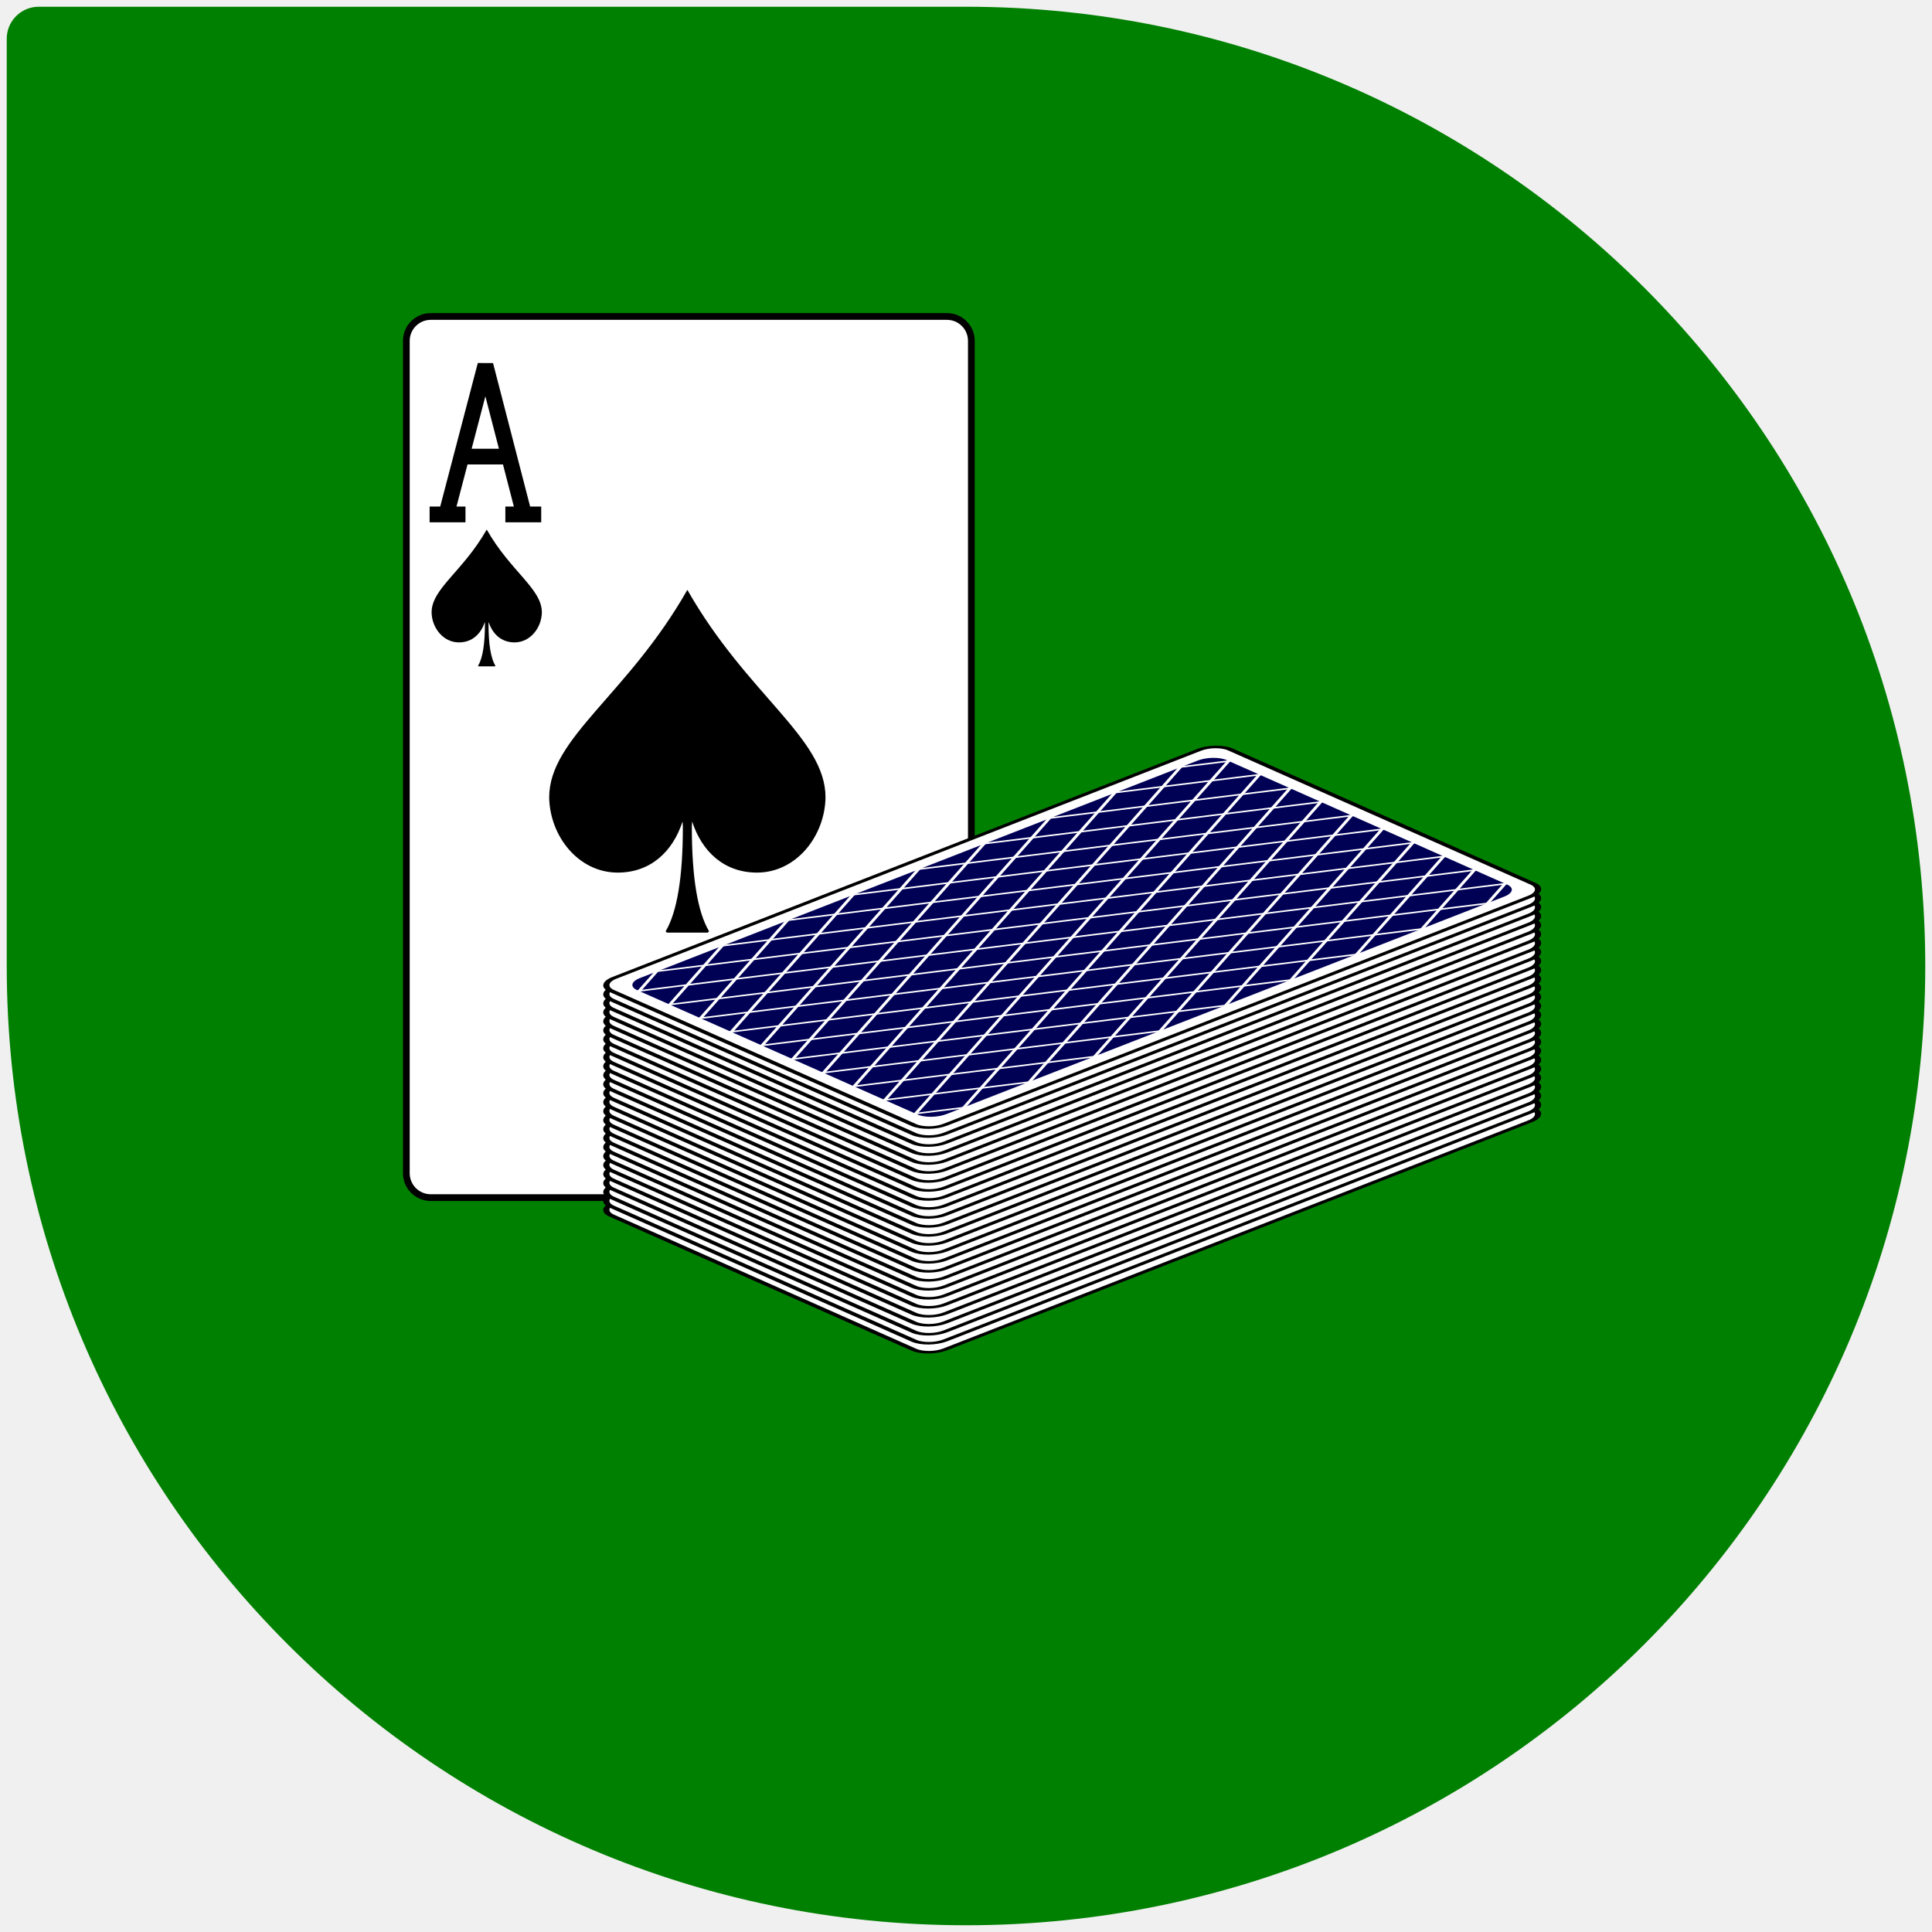
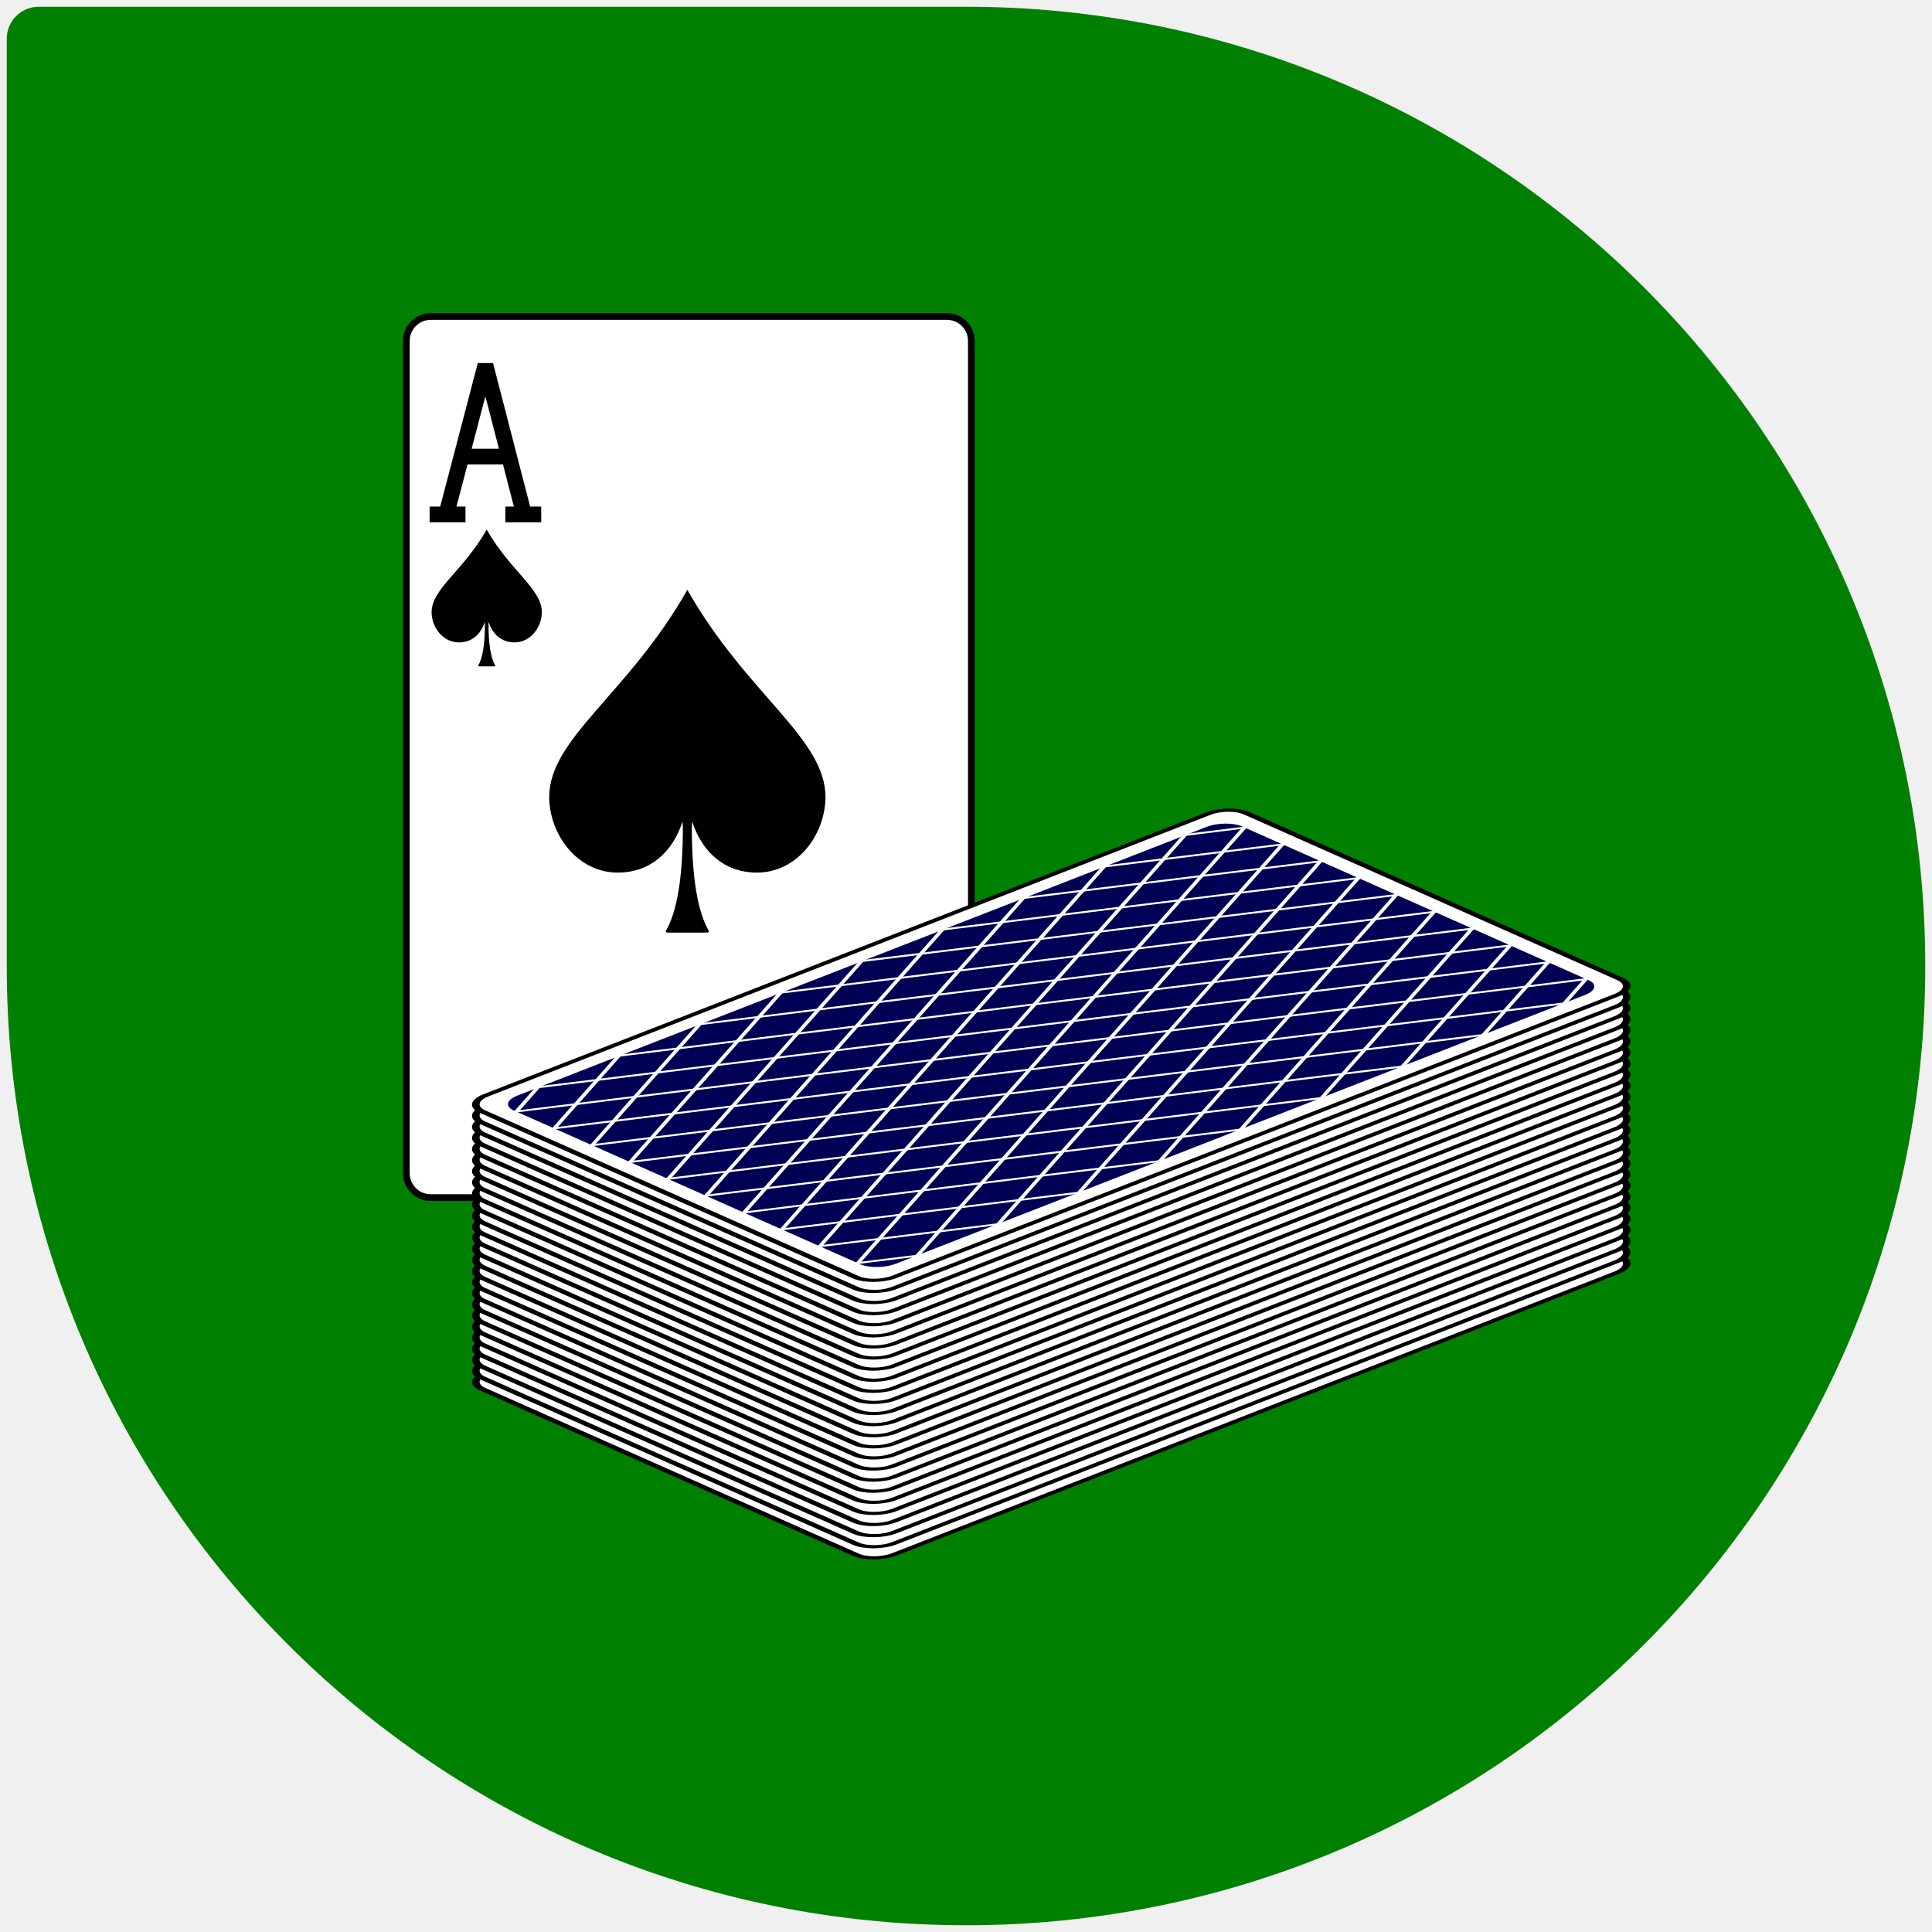
<svg xmlns="http://www.w3.org/2000/svg" width="86px" height="86px" enable-background="new 0 0 86 86" version="1.1" viewBox="0 0 86 86" xml:space="preserve" id="svg632">
  <defs id="defs636" />
  <path d="m0.3 1.723c0-0.786 0.637-1.423 1.423-1.423h41.276c23.584 0 42.701 19.117 42.701 42.7 0 23.582-19.117 42.7-42.7 42.7s-42.7-19.118-42.7-42.7v-41.277z" fill="#008000" id="path12" />
  <g id="spade_1-2" transform="matrix(0.1250774,0,0,0.1250774,17.99892,-104.1992)">
    <rect width="201.083" height="313.583" rx="8.676" ry="8.676" x="0.709" y="945.709" style="fill:#ffffff;fill-rule:evenodd;stroke:#000000;stroke-width:2.4;stroke-linecap:round;stroke-linejoin:round" id="use9363-9" />
    <path d="m 26.408,1070.225 h 5.814 l 0.176,-0.19 c -1.634,-2.747 -2.444,-7.699 -2.444,-14.847 l 0.045,-0.745 c 1.377,4.28 4.551,7.256 9.207,7.256 5.577,0 9.644,-5.174 9.733,-10.679 0,-8.446 -11.153,-14.57 -19.623,-29.476 -8.47,14.906 -19.621,21.03 -19.621,29.476 0.087,5.505 4.154,10.679 9.731,10.679 4.656,0 7.829,-2.976 9.207,-7.256 l 0.045,0.745 c 0,7.148 -0.81,12.1 -2.443,14.847 z" id="path37946-1" style="stroke-width:1.976" />
    <path d="m 93.431,1164.987 h 14.571 l 0.436,-0.477 c -4.09,-6.885 -6.125,-19.294 -6.125,-37.205 l 0.115,-1.866 c 3.454,10.726 11.406,18.185 23.073,18.185 13.977,0 24.166,-12.964 24.385,-26.764 0,-21.162 -27.944,-36.507 -49.169,-73.862 -21.225,37.355 -49.171,52.7 -49.171,73.862 0.219,13.799 10.41,26.764 24.386,26.764 11.669,0 19.618,-7.459 23.072,-18.185 l 0.115,1.866 c 0,17.911 -2.035,30.32 -6.125,37.205 z" id="use22215-7" style="stroke-width:1.21" />
    <path d="M 42.328,1015.125 28.852,962.985 15.375,1014.437 m -3.579,1.724 h 7.159 m 19.793,0 h 7.157 M 35.099,995.572 H 22.604" style="fill:none;stroke:#000000;stroke-width:5.603;stroke-linecap:square;stroke-linejoin:bevel" id="use20217-9" />
  </g>
-   <g transform="matrix(0.07325419,0.03250657,-0.08786611,0.03426358,134.522,9.453319)" id="back-3">
+   <g transform="matrix(0.09048912,0.04015457,-0.1085389,0.04232497,154.0113,6.668192)" id="back-3">
    <path id="rect3668-80" style="fill:#ffffff;fill-rule:evenodd;stroke:#000000;stroke-width:2.4;stroke-linecap:round;stroke-linejoin:round" d="M 46.042,945.989 H 229.772 c 4.807,0 8.676,3.87 8.676,8.676 v 296.231 c 0,4.806 -3.87,8.676 -8.676,8.676 H 46.042 c -4.807,0 -8.676,-3.869 -8.676,-8.676 V 954.665 c 0,-4.807 3.87,-8.676 8.676,-8.676 z" />
  </g>
-   <g transform="matrix(0.07325419,0.03250657,-0.08786611,0.03426358,134.522,9.053319)" id="back-6-9">
+   <g transform="matrix(0.09048912,0.04015457,-0.1085389,0.04232497,154.0113,6.174082)" id="back-6-9">
    <path id="rect3668-8-0" style="fill:#ffffff;fill-rule:evenodd;stroke:#000000;stroke-width:2.4;stroke-linecap:round;stroke-linejoin:round" d="M 46.042,945.989 H 229.772 c 4.807,0 8.676,3.87 8.676,8.676 v 296.231 c 0,4.806 -3.87,8.676 -8.676,8.676 H 46.042 c -4.807,0 -8.676,-3.869 -8.676,-8.676 V 954.665 c 0,-4.807 3.87,-8.676 8.676,-8.676 z" />
  </g>
-   <g transform="matrix(0.07325419,0.03250657,-0.08786611,0.03426358,134.522,8.653319)" id="back-4-2">
+   <g transform="matrix(0.09048912,0.04015457,-0.1085389,0.04232497,154.0113,5.679972)" id="back-4-2">
    <path id="rect3668-7-1" style="fill:#ffffff;fill-rule:evenodd;stroke:#000000;stroke-width:2.4;stroke-linecap:round;stroke-linejoin:round" d="M 46.042,945.989 H 229.772 c 4.807,0 8.676,3.87 8.676,8.676 v 296.231 c 0,4.806 -3.87,8.676 -8.676,8.676 H 46.042 c -4.807,0 -8.676,-3.869 -8.676,-8.676 V 954.665 c 0,-4.807 3.87,-8.676 8.676,-8.676 z" />
  </g>
-   <g transform="matrix(0.07325419,0.03250657,-0.08786611,0.03426358,134.522,8.253319)" id="back-3-4">
+   <g transform="matrix(0.09048912,0.04015457,-0.1085389,0.04232497,154.0113,5.185862)" id="back-3-4">
    <path id="rect3668-80-5" style="fill:#ffffff;fill-rule:evenodd;stroke:#000000;stroke-width:2.4;stroke-linecap:round;stroke-linejoin:round" d="M 46.042,945.989 H 229.772 c 4.807,0 8.676,3.87 8.676,8.676 v 296.231 c 0,4.806 -3.87,8.676 -8.676,8.676 H 46.042 c -4.807,0 -8.676,-3.869 -8.676,-8.676 V 954.665 c 0,-4.807 3.87,-8.676 8.676,-8.676 z" />
  </g>
-   <g transform="matrix(0.07325419,0.03250657,-0.08786611,0.03426358,134.522,7.853319)" id="back-6-9-2">
+   <g transform="matrix(0.09048912,0.04015457,-0.1085389,0.04232497,154.0113,4.691752)" id="back-6-9-2">
    <path id="rect3668-8-0-4" style="fill:#ffffff;fill-rule:evenodd;stroke:#000000;stroke-width:2.4;stroke-linecap:round;stroke-linejoin:round" d="M 46.042,945.989 H 229.772 c 4.807,0 8.676,3.87 8.676,8.676 v 296.231 c 0,4.806 -3.87,8.676 -8.676,8.676 H 46.042 c -4.807,0 -8.676,-3.869 -8.676,-8.676 V 954.665 c 0,-4.807 3.87,-8.676 8.676,-8.676 z" />
  </g>
-   <g transform="matrix(0.07325419,0.03250657,-0.08786611,0.03426358,134.522,7.453319)" id="back-4-2-4">
+   <g transform="matrix(0.09048912,0.04015457,-0.1085389,0.04232497,154.0113,4.197641)" id="back-4-2-4">
    <path id="rect3668-7-1-9" style="fill:#ffffff;fill-rule:evenodd;stroke:#000000;stroke-width:2.4;stroke-linecap:round;stroke-linejoin:round" d="M 46.042,945.989 H 229.772 c 4.807,0 8.676,3.87 8.676,8.676 v 296.231 c 0,4.806 -3.87,8.676 -8.676,8.676 H 46.042 c -4.807,0 -8.676,-3.869 -8.676,-8.676 V 954.665 c 0,-4.807 3.87,-8.676 8.676,-8.676 z" />
  </g>
-   <g transform="matrix(0.07325419,0.03250657,-0.08786611,0.03426358,134.522,7.053319)" id="back-3-6">
+   <g transform="matrix(0.09048912,0.04015457,-0.1085389,0.04232497,154.0113,3.703531)" id="back-3-6">
    <path id="rect3668-80-2" style="fill:#ffffff;fill-rule:evenodd;stroke:#000000;stroke-width:2.4;stroke-linecap:round;stroke-linejoin:round" d="M 46.042,945.989 H 229.772 c 4.807,0 8.676,3.87 8.676,8.676 v 296.231 c 0,4.806 -3.87,8.676 -8.676,8.676 H 46.042 c -4.807,0 -8.676,-3.869 -8.676,-8.676 V 954.665 c 0,-4.807 3.87,-8.676 8.676,-8.676 z" />
  </g>
-   <g transform="matrix(0.07325419,0.03250657,-0.08786611,0.03426358,134.522,6.653319)" id="back-6-9-0">
+   <g transform="matrix(0.09048912,0.04015457,-0.1085389,0.04232497,154.0113,3.209421)" id="back-6-9-0">
    <path id="rect3668-8-0-3" style="fill:#ffffff;fill-rule:evenodd;stroke:#000000;stroke-width:2.4;stroke-linecap:round;stroke-linejoin:round" d="M 46.042,945.989 H 229.772 c 4.807,0 8.676,3.87 8.676,8.676 v 296.231 c 0,4.806 -3.87,8.676 -8.676,8.676 H 46.042 c -4.807,0 -8.676,-3.869 -8.676,-8.676 V 954.665 c 0,-4.807 3.87,-8.676 8.676,-8.676 z" />
  </g>
-   <g transform="matrix(0.07325419,0.03250657,-0.08786611,0.03426358,134.522,6.253319)" id="back-4-2-1">
+   <g transform="matrix(0.09048912,0.04015457,-0.1085389,0.04232497,154.0113,2.715311)" id="back-4-2-1">
    <path id="rect3668-7-1-0" style="fill:#ffffff;fill-rule:evenodd;stroke:#000000;stroke-width:2.4;stroke-linecap:round;stroke-linejoin:round" d="M 46.042,945.989 H 229.772 c 4.807,0 8.676,3.87 8.676,8.676 v 296.231 c 0,4.806 -3.87,8.676 -8.676,8.676 H 46.042 c -4.807,0 -8.676,-3.869 -8.676,-8.676 V 954.665 c 0,-4.807 3.87,-8.676 8.676,-8.676 z" />
  </g>
-   <g transform="matrix(0.07325419,0.03250657,-0.08786611,0.03426358,134.522,5.853319)" id="back-3-4-6">
+   <g transform="matrix(0.09048912,0.04015457,-0.1085389,0.04232497,154.0113,2.2212)" id="back-3-4-6">
    <path id="rect3668-80-5-8" style="fill:#ffffff;fill-rule:evenodd;stroke:#000000;stroke-width:2.4;stroke-linecap:round;stroke-linejoin:round" d="M 46.042,945.989 H 229.772 c 4.807,0 8.676,3.87 8.676,8.676 v 296.231 c 0,4.806 -3.87,8.676 -8.676,8.676 H 46.042 c -4.807,0 -8.676,-3.869 -8.676,-8.676 V 954.665 c 0,-4.807 3.87,-8.676 8.676,-8.676 z" />
  </g>
-   <g transform="matrix(0.07325419,0.03250657,-0.08786611,0.03426358,134.522,5.453319)" id="back-6-9-2-8">
+   <g transform="matrix(0.09048912,0.04015457,-0.1085389,0.04232497,154.0113,1.72709)" id="back-6-9-2-8">
    <path id="rect3668-8-0-4-9" style="fill:#ffffff;fill-rule:evenodd;stroke:#000000;stroke-width:2.4;stroke-linecap:round;stroke-linejoin:round" d="M 46.042,945.989 H 229.772 c 4.807,0 8.676,3.87 8.676,8.676 v 296.231 c 0,4.806 -3.87,8.676 -8.676,8.676 H 46.042 c -4.807,0 -8.676,-3.869 -8.676,-8.676 V 954.665 c 0,-4.807 3.87,-8.676 8.676,-8.676 z" />
  </g>
-   <g transform="matrix(0.07325419,0.03250657,-0.08786611,0.03426358,134.522,5.053319)" id="back-4-2-4-6">
+   <g transform="matrix(0.09048912,0.04015457,-0.1085389,0.04232497,154.0113,1.23298)" id="back-4-2-4-6">
    <path id="rect3668-7-1-9-3" style="fill:#ffffff;fill-rule:evenodd;stroke:#000000;stroke-width:2.4;stroke-linecap:round;stroke-linejoin:round" d="M 46.042,945.989 H 229.772 c 4.807,0 8.676,3.87 8.676,8.676 v 296.231 c 0,4.806 -3.87,8.676 -8.676,8.676 H 46.042 c -4.807,0 -8.676,-3.869 -8.676,-8.676 V 954.665 c 0,-4.807 3.87,-8.676 8.676,-8.676 z" />
  </g>
-   <g transform="matrix(0.07325419,0.03250657,-0.08786611,0.03426358,134.522,4.653319)" id="back-3-45">
+   <g transform="matrix(0.09048912,0.04015457,-0.1085389,0.04232497,154.0113,0.7388694)" id="back-3-45">
    <path id="rect3668-80-8" style="fill:#ffffff;fill-rule:evenodd;stroke:#000000;stroke-width:2.4;stroke-linecap:round;stroke-linejoin:round" d="M 46.042,945.989 H 229.772 c 4.807,0 8.676,3.87 8.676,8.676 v 296.231 c 0,4.806 -3.87,8.676 -8.676,8.676 H 46.042 c -4.807,0 -8.676,-3.869 -8.676,-8.676 V 954.665 c 0,-4.807 3.87,-8.676 8.676,-8.676 z" />
  </g>
-   <g transform="matrix(0.07325419,0.03250657,-0.08786611,0.03426358,134.522,4.253319)" id="back-6-9-3">
+   <g transform="matrix(0.09048912,0.04015457,-0.1085389,0.04232497,154.0113,0.2447591)" id="back-6-9-3">
    <path id="rect3668-8-0-6" style="fill:#ffffff;fill-rule:evenodd;stroke:#000000;stroke-width:2.4;stroke-linecap:round;stroke-linejoin:round" d="M 46.042,945.989 H 229.772 c 4.807,0 8.676,3.87 8.676,8.676 v 296.231 c 0,4.806 -3.87,8.676 -8.676,8.676 H 46.042 c -4.807,0 -8.676,-3.869 -8.676,-8.676 V 954.665 c 0,-4.807 3.87,-8.676 8.676,-8.676 z" />
  </g>
-   <g transform="matrix(0.07325419,0.03250657,-0.08786611,0.03426358,134.522,3.853319)" id="back-4-2-5">
+   <g transform="matrix(0.09048912,0.04015457,-0.1085389,0.04232497,154.0113,-0.2493511)" id="back-4-2-5">
    <path id="rect3668-7-1-4" style="fill:#ffffff;fill-rule:evenodd;stroke:#000000;stroke-width:2.4;stroke-linecap:round;stroke-linejoin:round" d="M 46.042,945.989 H 229.772 c 4.807,0 8.676,3.87 8.676,8.676 v 296.231 c 0,4.806 -3.87,8.676 -8.676,8.676 H 46.042 c -4.807,0 -8.676,-3.869 -8.676,-8.676 V 954.665 c 0,-4.807 3.87,-8.676 8.676,-8.676 z" />
  </g>
-   <g transform="matrix(0.07325419,0.03250657,-0.08786611,0.03426358,134.522,3.453319)" id="back-3-4-3">
+   <g transform="matrix(0.09048912,0.04015457,-0.1085389,0.04232497,154.0113,-0.7434614)" id="back-3-4-3">
    <path id="rect3668-80-5-3" style="fill:#ffffff;fill-rule:evenodd;stroke:#000000;stroke-width:2.4;stroke-linecap:round;stroke-linejoin:round" d="M 46.042,945.989 H 229.772 c 4.807,0 8.676,3.87 8.676,8.676 v 296.231 c 0,4.806 -3.87,8.676 -8.676,8.676 H 46.042 c -4.807,0 -8.676,-3.869 -8.676,-8.676 V 954.665 c 0,-4.807 3.87,-8.676 8.676,-8.676 z" />
  </g>
-   <g transform="matrix(0.07325419,0.03250657,-0.08786611,0.03426358,134.522,3.053319)" id="back-6-9-2-2">
+   <g transform="matrix(0.09048912,0.04015457,-0.1085389,0.04232497,154.0113,-1.237572)" id="back-6-9-2-2">
    <path id="rect3668-8-0-4-8" style="fill:#ffffff;fill-rule:evenodd;stroke:#000000;stroke-width:2.4;stroke-linecap:round;stroke-linejoin:round" d="M 46.042,945.989 H 229.772 c 4.807,0 8.676,3.87 8.676,8.676 v 296.231 c 0,4.806 -3.87,8.676 -8.676,8.676 H 46.042 c -4.807,0 -8.676,-3.869 -8.676,-8.676 V 954.665 c 0,-4.807 3.87,-8.676 8.676,-8.676 z" />
  </g>
-   <g transform="matrix(0.07325419,0.03250657,-0.08786611,0.03426358,134.522,2.653319)" id="back-4-2-4-3">
+   <g transform="matrix(0.09048912,0.04015457,-0.1085389,0.04232497,154.0113,-1.731682)" id="back-4-2-4-3">
    <path id="rect3668-7-1-9-7" style="fill:#ffffff;fill-rule:evenodd;stroke:#000000;stroke-width:2.4;stroke-linecap:round;stroke-linejoin:round" d="M 46.042,945.989 H 229.772 c 4.807,0 8.676,3.87 8.676,8.676 v 296.231 c 0,4.806 -3.87,8.676 -8.676,8.676 H 46.042 c -4.807,0 -8.676,-3.869 -8.676,-8.676 V 954.665 c 0,-4.807 3.87,-8.676 8.676,-8.676 z" />
  </g>
-   <g transform="matrix(0.07325419,0.03250657,-0.08786611,0.03426358,134.522,2.253319)" id="back-3-6-0">
+   <g transform="matrix(0.09048912,0.04015457,-0.1085389,0.04232497,154.0113,-2.225792)" id="back-3-6-0">
    <path id="rect3668-80-2-3" style="fill:#ffffff;fill-rule:evenodd;stroke:#000000;stroke-width:2.4;stroke-linecap:round;stroke-linejoin:round" d="M 46.042,945.989 H 229.772 c 4.807,0 8.676,3.87 8.676,8.676 v 296.231 c 0,4.806 -3.87,8.676 -8.676,8.676 H 46.042 c -4.807,0 -8.676,-3.869 -8.676,-8.676 V 954.665 c 0,-4.807 3.87,-8.676 8.676,-8.676 z" />
  </g>
-   <g transform="matrix(0.07325419,0.03250657,-0.08786611,0.03426358,134.522,1.853319)" id="back-6-9-0-9">
+   <g transform="matrix(0.09048912,0.04015457,-0.1085389,0.04232497,154.0113,-2.719902)" id="back-6-9-0-9">
    <path id="rect3668-8-0-3-0" style="fill:#ffffff;fill-rule:evenodd;stroke:#000000;stroke-width:2.4;stroke-linecap:round;stroke-linejoin:round" d="M 46.042,945.989 H 229.772 c 4.807,0 8.676,3.87 8.676,8.676 v 296.231 c 0,4.806 -3.87,8.676 -8.676,8.676 H 46.042 c -4.807,0 -8.676,-3.869 -8.676,-8.676 V 954.665 c 0,-4.807 3.87,-8.676 8.676,-8.676 z" />
  </g>
-   <g transform="matrix(0.07325419,0.03250657,-0.08786611,0.03426358,134.522,1.453319)" id="back-4-2-1-8">
+   <g transform="matrix(0.09048912,0.04015457,-0.1085389,0.04232497,154.0113,-3.214013)" id="back-4-2-1-8">
    <path id="rect3668-7-1-0-7" style="fill:#ffffff;fill-rule:evenodd;stroke:#000000;stroke-width:2.4;stroke-linecap:round;stroke-linejoin:round" d="M 46.042,945.989 H 229.772 c 4.807,0 8.676,3.87 8.676,8.676 v 296.231 c 0,4.806 -3.87,8.676 -8.676,8.676 H 46.042 c -4.807,0 -8.676,-3.869 -8.676,-8.676 V 954.665 c 0,-4.807 3.87,-8.676 8.676,-8.676 z" />
  </g>
-   <g transform="matrix(0.07325419,0.03250657,-0.08786611,0.03426358,134.522,1.053319)" id="back-3-4-6-1">
+   <g transform="matrix(0.09048912,0.04015457,-0.1085389,0.04232497,154.0113,-3.708123)" id="back-3-4-6-1">
    <path id="rect3668-80-5-8-7" style="fill:#ffffff;fill-rule:evenodd;stroke:#000000;stroke-width:2.4;stroke-linecap:round;stroke-linejoin:round" d="M 46.042,945.989 H 229.772 c 4.807,0 8.676,3.87 8.676,8.676 v 296.231 c 0,4.806 -3.87,8.676 -8.676,8.676 H 46.042 c -4.807,0 -8.676,-3.869 -8.676,-8.676 V 954.665 c 0,-4.807 3.87,-8.676 8.676,-8.676 z" />
  </g>
-   <g transform="matrix(0.07325419,0.03250657,-0.08786611,0.03426358,134.522,0.6533186)" id="back-6-9-2-8-9">
+   <g transform="matrix(0.09048912,0.04015457,-0.1085389,0.04232497,154.0113,-4.202234)" id="back-6-9-2-8-9">
    <path id="rect3668-8-0-4-9-2" style="fill:#ffffff;fill-rule:evenodd;stroke:#000000;stroke-width:2.4;stroke-linecap:round;stroke-linejoin:round" d="M 46.042,945.989 H 229.772 c 4.807,0 8.676,3.87 8.676,8.676 v 296.231 c 0,4.806 -3.87,8.676 -8.676,8.676 H 46.042 c -4.807,0 -8.676,-3.869 -8.676,-8.676 V 954.665 c 0,-4.807 3.87,-8.676 8.676,-8.676 z" />
  </g>
-   <g transform="matrix(0.07325419,0.03250657,-0.08786611,0.03426358,134.522,0.2533186)" id="back-4-2-4-6-9">
+   <g transform="matrix(0.09048912,0.04015457,-0.1085389,0.04232497,154.0113,-4.696344)" id="back-4-2-4-6-9">
    <path id="rect3668-7-1-9-3-1" style="fill:#ffffff;fill-rule:evenodd;stroke:#000000;stroke-width:2.4;stroke-linecap:round;stroke-linejoin:round" d="M 46.042,945.989 H 229.772 c 4.807,0 8.676,3.87 8.676,8.676 v 296.231 c 0,4.806 -3.87,8.676 -8.676,8.676 H 46.042 c -4.807,0 -8.676,-3.869 -8.676,-8.676 V 954.665 c 0,-4.807 3.87,-8.676 8.676,-8.676 z" />
  </g>
-   <g transform="matrix(0.07325419,0.03250657,-0.08786611,0.03426358,134.522,-0.1466814)" id="back-6-9-2-8-9-1">
+   <g transform="matrix(0.09048912,0.04015457,-0.1085389,0.04232497,154.0113,-5.190454)" id="back-6-9-2-8-9-1">
    <path id="rect3668-8-0-4-9-2-4" style="fill:#ffffff;fill-rule:evenodd;stroke:#000000;stroke-width:2.4;stroke-linecap:round;stroke-linejoin:round" d="M 46.042,945.989 H 229.772 c 4.807,0 8.676,3.87 8.676,8.676 v 296.231 c 0,4.806 -3.87,8.676 -8.676,8.676 H 46.042 c -4.807,0 -8.676,-3.869 -8.676,-8.676 V 954.665 c 0,-4.807 3.87,-8.676 8.676,-8.676 z" />
  </g>
-   <g transform="matrix(0.07325419,0.03250657,-0.08786611,0.03426358,134.522,-0.5466814)" id="back-4-2-4-6-9-4">
+   <g transform="matrix(0.09048912,0.04015457,-0.1085389,0.04232497,154.0113,-5.684564)" id="back-4-2-4-6-9-4">
    <path id="rect3668-7-1-9-3-1-9" style="fill:#ffffff;fill-rule:evenodd;stroke:#000000;stroke-width:2.4;stroke-linecap:round;stroke-linejoin:round" d="M 46.042,945.989 H 229.772 c 4.807,0 8.676,3.87 8.676,8.676 v 296.231 c 0,4.806 -3.87,8.676 -8.676,8.676 H 46.042 c -4.807,0 -8.676,-3.869 -8.676,-8.676 V 954.665 c 0,-4.807 3.87,-8.676 8.676,-8.676 z" />
    <g transform="matrix(0.9639,0,0,0.9771,4.9827,25.3082)" id="g10474-9-7-4-9-9-9">
      <path id="rect6588-39-7-1-9-4-3" style="fill:#000055;fill-rule:evenodd;stroke:#ffffff;stroke-width:1.5;stroke-linecap:round;stroke-linejoin:round" d="M 49.538,949.164 H 226.276 c 4.987,0 9.001,4.015 9.001,9.001 v 289.229 c 0,4.987 -4.015,9.001 -9.001,9.001 H 49.538 c -4.987,0 -9.001,-4.014 -9.001,-9.001 V 958.165 c 0,-4.987 4.015,-9.001 9.001,-9.001 z" />
      <path d="m 234.929,1238.247 -10.173,17.798 M 40.885,1137.103 147.898,949.515 m 57.515,306.53 29.516,-51.768 m -68.264,51.768 68.264,-119.678 m -107.013,119.678 107.013,-187.588 m -145.7,187.588 145.7,-255.437 M 50.481,1256.045 225.333,949.515 m -184.448,255.437 145.7,-255.437 m -145.7,119.678 68.265,-119.678 m -68.265,51.768 29.517,-51.768 m -19.344,0 -10.173,17.828 m 48.891,-17.828 -48.891,85.708 m 87.639,-85.708 -87.639,153.618 M 167.242,949.515 40.885,1171.043 M 205.959,949.515 40.885,1238.922 M 234.929,966.638 69.855,1256.045 m 165.074,-221.497 -126.356,221.497 m 126.356,-153.618 -87.638,153.618 m 87.638,-85.708 -48.89,85.708" style="fill:none;stroke:#ffffff;stroke-width:1.5;stroke-linejoin:round" id="path3670-28-9-9-5-2-8" />
      <path d="m 40.885,1238.247 10.173,17.798 m 183.871,-118.942 -107.013,-187.588 m -57.515,306.53 -29.516,-51.768 m 68.264,51.768 -68.264,-119.678 m 107.013,119.678 -107.013,-187.588 m 145.7,187.588 -145.7,-255.437 m 184.448,255.437 -174.852,-306.53 m 184.448,255.437 -145.7,-255.437 m 145.7,119.678 -68.265,-119.678 m 68.265,51.768 -29.517,-51.768 m 19.344,0 10.173,17.828 m -48.891,-17.828 48.891,85.708 m -87.639,-85.708 87.639,153.618 m -126.357,-153.618 126.357,221.528 m -165.074,-221.528 165.074,289.407 m -194.044,-272.284 165.074,289.407 m -165.074,-221.497 126.356,221.497 m -126.356,-153.618 87.638,153.618 m -87.638,-85.708 48.89,85.708" style="fill:none;stroke:#ffffff;stroke-width:1.5;stroke-linejoin:round" id="use6586-30-7-5-2-0-3" />
    </g>
  </g>
</svg>
